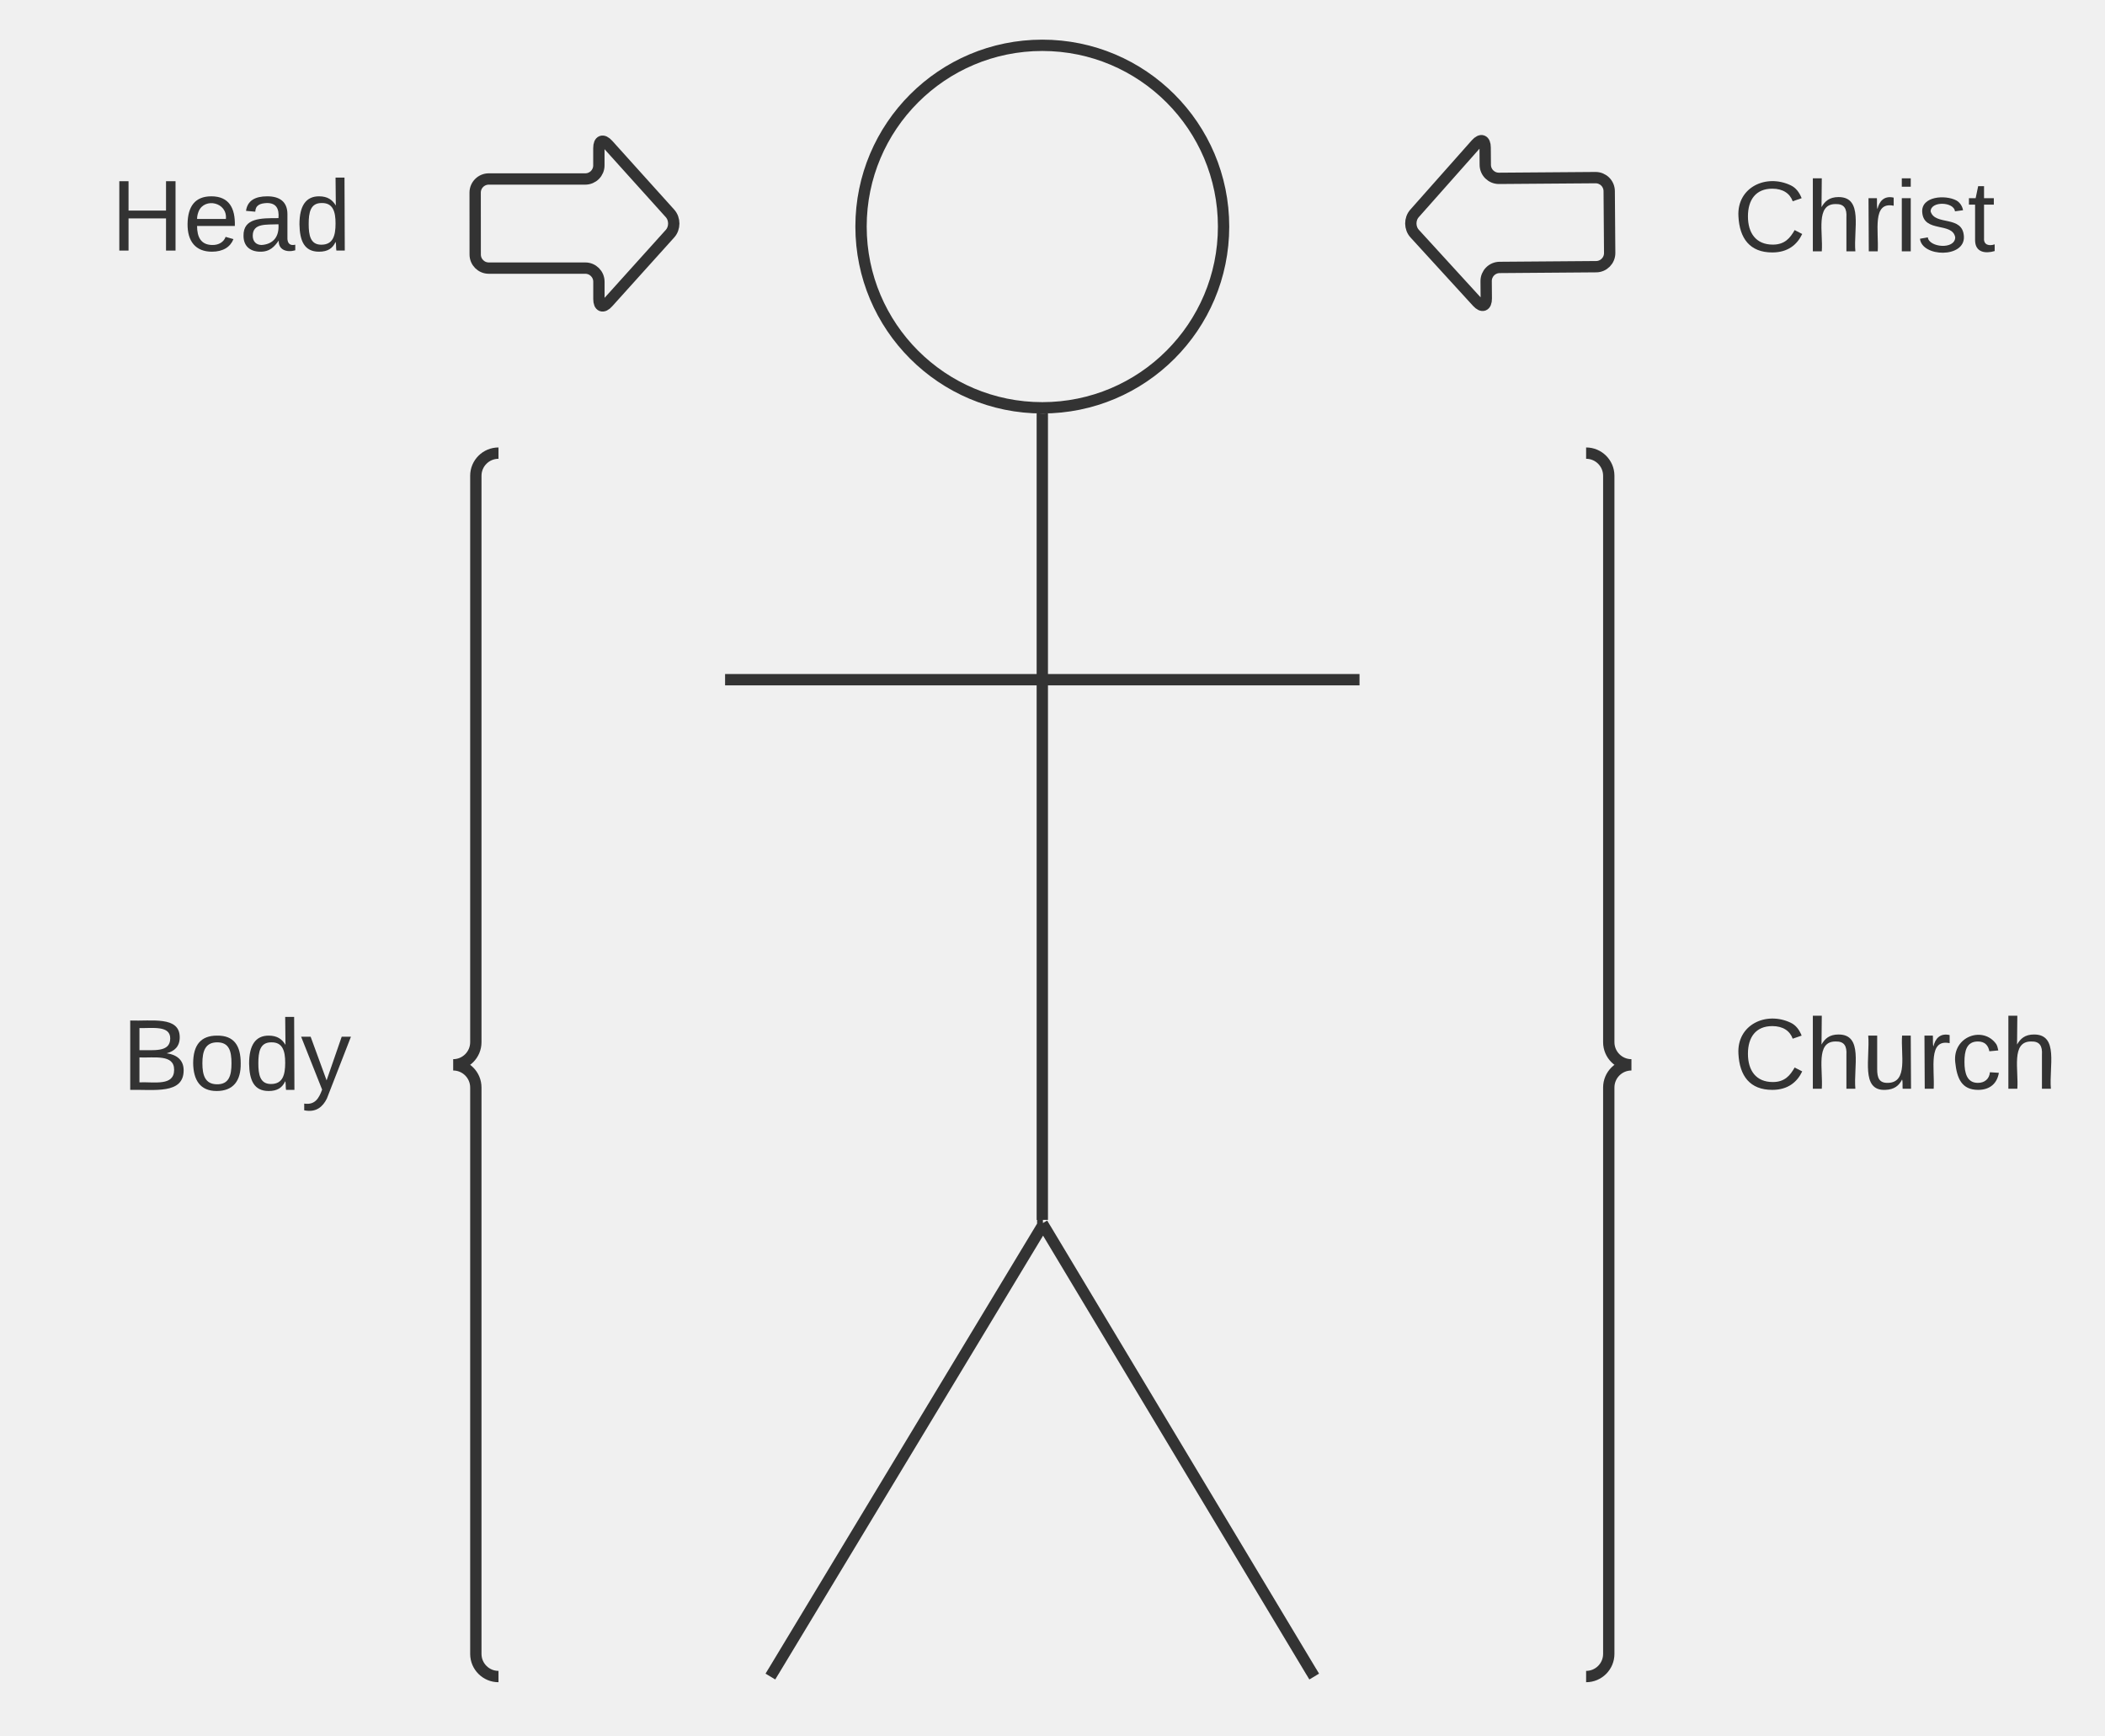
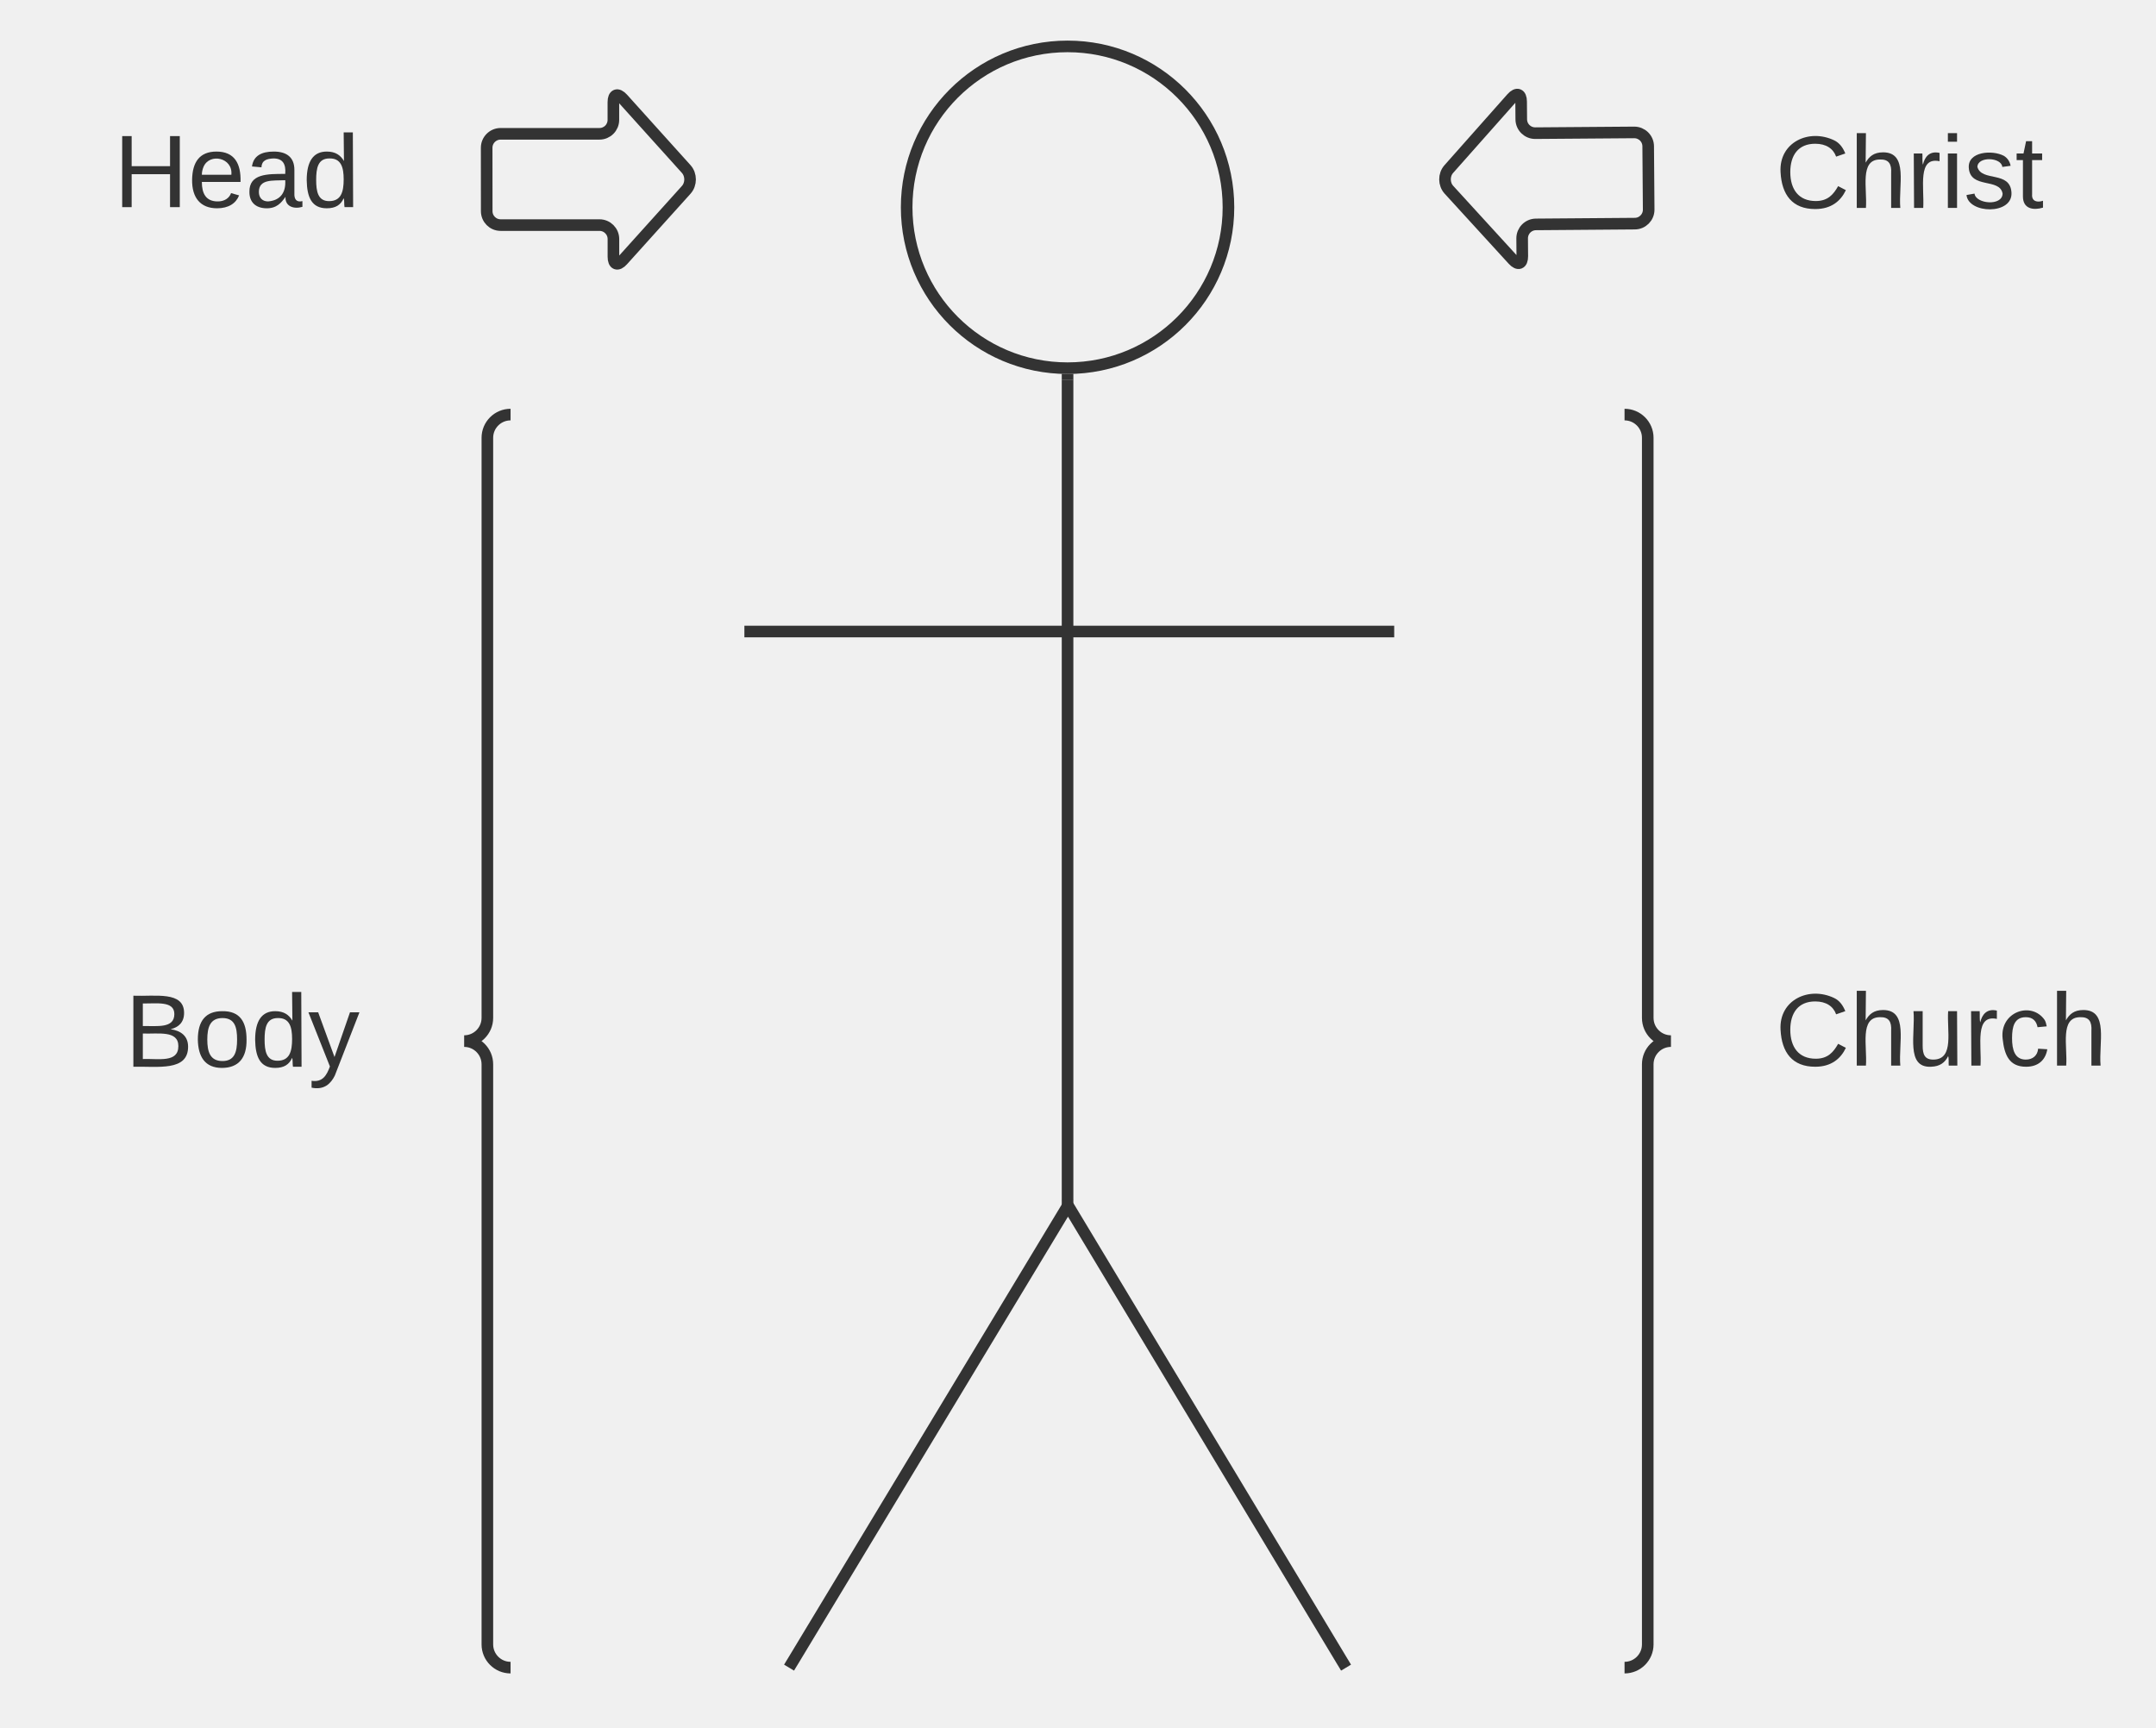
- <svg xmlns="http://www.w3.org/2000/svg" xmlns:ns1="lucid" xmlns:xlink="http://www.w3.org/1999/xlink" width="929" height="766">
-   <g transform="translate(-340 -230)" ns1:page-tab-id="0_0">
-     <path d="M880 330c0 44.18-35.82 80-80 80s-80-35.82-80-80 35.82-80 80-80 80 35.82 80 80z" stroke="#333" stroke-width="5" fill-opacity="0" />
-     <path d="M800 415v353.43" stroke="#333" stroke-width="5" fill="none" />
-     <path d="M799.97 412.5h.76l1.77-.07v2.63h-5v-2.64z" fill="#333" />
-     <path d="M797.7 770.66h2.57M681.3 967.86l118.08-195.72M681.32 967.8L680 970M799.34 772.2l1.33-2.2M918.7 967.86L801.3 772.14M918.68 967.8L920 970M801.32 772.2L800 770M662.5 530h275M662.56 530H660M937.44 530H940" stroke="#333" stroke-width="5" fill="none" />
+ <svg xmlns="http://www.w3.org/2000/svg" xmlns:ns1="lucid" xmlns:xlink="http://www.w3.org/1999/xlink" width="929" height="744.67">
+   <g transform="translate(-340 -251.3333)" ns1:page-tab-id="0_0">
+     <path d="M800 415v353.6" stroke="#333" stroke-width="5" fill="none" />
+     <path d="M800 412.5l2.5-.07v2.64h-5v-2.66z" fill="#333" />
+     <path d="M800 768.54v2.56" stroke="#333" stroke-width="5" fill="none" />
+     <path d="M869.33 340.67c0 38.3-31.04 69.33-69.33 69.33-38.3 0-69.33-31.04-69.33-69.33 0-38.3 31.04-69.34 69.33-69.34 38.3 0 69.33 31.04 69.33 69.34z" stroke="#333" stroke-width="5" fill-opacity="0" />
+     <path d="M681.3 967.86l118.08-195.72M681.32 967.8L680 970M799.34 772.2l1.33-2.2M918.7 967.86l-117.16-194.8M918.68 967.8L920 970M801.57 773.1l-1.32-2.18M663.25 523.5h275M663.3 523.5h-2.55M938.2 523.5h2.55" stroke="#333" stroke-width="5" fill="none" />
    <path d="M1040 436c0-3.3 2.7-6 6-6h68c3.3 0 6 2.7 6 6v528c0 3.3-2.7 6-6 6h-68c-3.3 0-6-2.7-6-6z" fill="none" />
    <path d="M1040 970c5.52 0 10-4.48 10-10V710c0-5.52 4.48-10 10-10-5.52 0-10-4.48-10-10V440c0-5.52-4.48-10-10-10" stroke="#333" stroke-width="5" fill="none" />
    <path d="M480 436c0-3.3 2.7-6 6-6h68c3.3 0 6 2.7 6 6v528c0 3.3-2.7 6-6 6h-68c-3.3 0-6-2.7-6-6z" fill="none" />
    <path d="M560 970c-5.52 0-10-4.48-10-10V710c0-5.52-4.48-10-10-10 5.52 0 10-4.48 10-10V440c0-5.52 4.48-10 10-10" stroke="#333" stroke-width="5" fill="none" />
    <path d="M1050.4 341.67c.02 3.3-2.65 6.02-5.96 6.04l-42.6.33c-3.32.02-5.98 2.73-5.96 6.04l.06 7.67c.02 3.3-1.77 4.02-4 1.57l-27.6-30.2c-2.24-2.45-2.27-6.44-.07-8.92l27.15-30.62c2.2-2.47 4-1.8 4.02 1.52l.06 7.66c.02 3.32 2.73 5.98 6.04 5.96l42.6-.32c3.32-.02 6.03 2.64 6.05 5.96zM549.7 315c0-3.3 2.7-6 6-6h42.6c3.32 0 6-2.68 6-6v-7.66c0-3.32 1.8-4 4.02-1.54l27.38 30.4c2.2 2.47 2.2 6.47 0 8.93l-27.38 30.4c-2.2 2.48-4 1.8-4-1.53v-7.66c0-3.32-2.7-6-6-6h-42.6c-3.33 0-6-2.7-6-6z" stroke="#333" stroke-width="5" fill-opacity="0" />
    <path d="M360 302.67c0-3.3 2.7-6 6-6h128c3.3 0 6 2.7 6 6V354c0 3.32-2.7 6-6 6H366c-3.3 0-6-2.68-6-6z" fill="#fff" fill-opacity="0" />
    <use xlink:href="#a" transform="matrix(1,0,0,1,365,301.6699) translate(23.95062 38.93056)" />
    <path d="M1100 303c0-3.3 2.7-6 6-6h128c3.3 0 6 2.7 6 6v51.34c0 3.3-2.7 6-6 6h-128c-3.3 0-6-2.7-6-6z" fill="#fff" fill-opacity="0" />
    <use xlink:href="#b" transform="matrix(1,0,0,1,1105,302.0022) translate(0 38.93056)" />
    <path d="M360 673c0-3.3 2.7-6 6-6h128c3.3 0 6 2.7 6 6v54c0 3.3-2.7 6-6 6H366c-3.3 0-6-2.7-6-6z" fill="#fff" fill-opacity="0" />
    <use xlink:href="#c" transform="matrix(1,0,0,1,365,672) translate(28.76543 39.05556)" />
    <path d="M1100 676c0-3.3 2.7-6 6-6h128c3.3 0 6 2.7 6 6v51.33c0 3.32-2.7 6-6 6h-128c-3.3 0-6-2.68-6-6z" fill="#fff" fill-opacity="0" />
    <use xlink:href="#d" transform="matrix(1,0,0,1,1105,675) translate(0 35.55556)" />
    <defs>
      <path fill="#333" d="M197 0v-115H63V0H30v-248h33v105h134v-105h34V0h-34" id="e" />
      <path fill="#333" d="M100-194c63 0 86 42 84 106H49c0 40 14 67 53 68 26 1 43-12 49-29l28 8c-11 28-37 45-77 45C44 4 14-33 15-96c1-61 26-98 85-98zm52 81c6-60-76-77-97-28-3 7-6 17-6 28h103" id="f" />
      <path fill="#333" d="M141-36C126-15 110 5 73 4 37 3 15-17 15-53c-1-64 63-63 125-63 3-35-9-54-41-54-24 1-41 7-42 31l-33-3c5-37 33-52 76-52 45 0 72 20 72 64v82c-1 20 7 32 28 27v20c-31 9-61-2-59-35zM48-53c0 20 12 33 32 33 41-3 63-29 60-74-43 2-92-5-92 41" id="g" />
      <path fill="#333" d="M85-194c31 0 48 13 60 33l-1-100h32l1 261h-30c-2-10 0-23-3-31C134-8 116 4 85 4 32 4 16-35 15-94c0-66 23-100 70-100zm9 24c-40 0-46 34-46 75 0 40 6 74 45 74 42 0 51-32 51-76 0-42-9-74-50-73" id="h" />
      <g id="a">
        <use transform="matrix(0.1234568,0,0,0.1234568,0,0)" xlink:href="#e" />
        <use transform="matrix(0.1234568,0,0,0.1234568,31.97531,0)" xlink:href="#f" />
        <use transform="matrix(0.1234568,0,0,0.1234568,56.66667,0)" xlink:href="#g" />
        <use transform="matrix(0.1234568,0,0,0.1234568,81.35802,0)" xlink:href="#h" />
      </g>
      <path fill="#333" d="M212-179c-10-28-35-45-73-45-59 0-87 40-87 99 0 60 29 101 89 101 43 0 62-24 78-52l27 14C228-24 195 4 139 4 59 4 22-46 18-125c-6-104 99-153 187-111 19 9 31 26 39 46" id="i" />
      <path fill="#333" d="M106-169C34-169 62-67 57 0H25v-261h32l-1 103c12-21 28-36 61-36 89 0 53 116 60 194h-32v-121c2-32-8-49-39-48" id="j" />
      <path fill="#333" d="M114-163C36-179 61-72 57 0H25l-1-190h30c1 12-1 29 2 39 6-27 23-49 58-41v29" id="k" />
      <path fill="#333" d="M24-231v-30h32v30H24zM24 0v-190h32V0H24" id="l" />
      <path fill="#333" d="M135-143c-3-34-86-38-87 0 15 53 115 12 119 90S17 21 10-45l28-5c4 36 97 45 98 0-10-56-113-15-118-90-4-57 82-63 122-42 12 7 21 19 24 35" id="m" />
      <path fill="#333" d="M59-47c-2 24 18 29 38 22v24C64 9 27 4 27-40v-127H5v-23h24l9-43h21v43h35v23H59v120" id="n" />
      <g id="b">
        <use transform="matrix(0.1234568,0,0,0.1234568,0,0)" xlink:href="#i" />
        <use transform="matrix(0.1234568,0,0,0.1234568,31.97531,0)" xlink:href="#j" />
        <use transform="matrix(0.1234568,0,0,0.1234568,56.66667,0)" xlink:href="#k" />
        <use transform="matrix(0.1234568,0,0,0.1234568,71.35802,0)" xlink:href="#l" />
        <use transform="matrix(0.1234568,0,0,0.1234568,81.11111,0)" xlink:href="#m" />
        <use transform="matrix(0.1234568,0,0,0.1234568,103.3333,0)" xlink:href="#n" />
      </g>
      <path fill="#333" d="M160-131c35 5 61 23 61 61C221 17 115-2 30 0v-248c76 3 177-17 177 60 0 33-19 50-47 57zm-97-11c50-1 110 9 110-42 0-47-63-36-110-37v79zm0 115c55-2 124 14 124-45 0-56-70-42-124-44v89" id="o" />
      <path fill="#333" d="M100-194c62-1 85 37 85 99 1 63-27 99-86 99S16-35 15-95c0-66 28-99 85-99zM99-20c44 1 53-31 53-75 0-43-8-75-51-75s-53 32-53 75 10 74 51 75" id="p" />
      <path fill="#333" d="M179-190L93 31C79 59 56 82 12 73V49c39 6 53-20 64-50L1-190h34L92-34l54-156h33" id="q" />
      <g id="c">
        <use transform="matrix(0.1234568,0,0,0.1234568,0,0)" xlink:href="#o" />
        <use transform="matrix(0.1234568,0,0,0.1234568,29.62963,0)" xlink:href="#p" />
        <use transform="matrix(0.1234568,0,0,0.1234568,54.32099,0)" xlink:href="#h" />
        <use transform="matrix(0.1234568,0,0,0.1234568,79.01235,0)" xlink:href="#q" />
      </g>
      <path fill="#333" d="M84 4C-5 8 30-112 23-190h32v120c0 31 7 50 39 49 72-2 45-101 50-169h31l1 190h-30c-1-10 1-25-2-33-11 22-28 36-60 37" id="r" />
      <path fill="#333" d="M96-169c-40 0-48 33-48 73s9 75 48 75c24 0 41-14 43-38l32 2c-6 37-31 61-74 61-59 0-76-41-82-99-10-93 101-131 147-64 4 7 5 14 7 22l-32 3c-4-21-16-35-41-35" id="s" />
      <g id="d">
        <use transform="matrix(0.1234568,0,0,0.1234568,0,0)" xlink:href="#i" />
        <use transform="matrix(0.1234568,0,0,0.1234568,31.97531,0)" xlink:href="#j" />
        <use transform="matrix(0.1234568,0,0,0.1234568,56.66667,0)" xlink:href="#r" />
        <use transform="matrix(0.1234568,0,0,0.1234568,81.35802,0)" xlink:href="#k" />
        <use transform="matrix(0.1234568,0,0,0.1234568,96.04938,0)" xlink:href="#s" />
        <use transform="matrix(0.1234568,0,0,0.1234568,118.2716,0)" xlink:href="#j" />
      </g>
    </defs>
  </g>
</svg>
